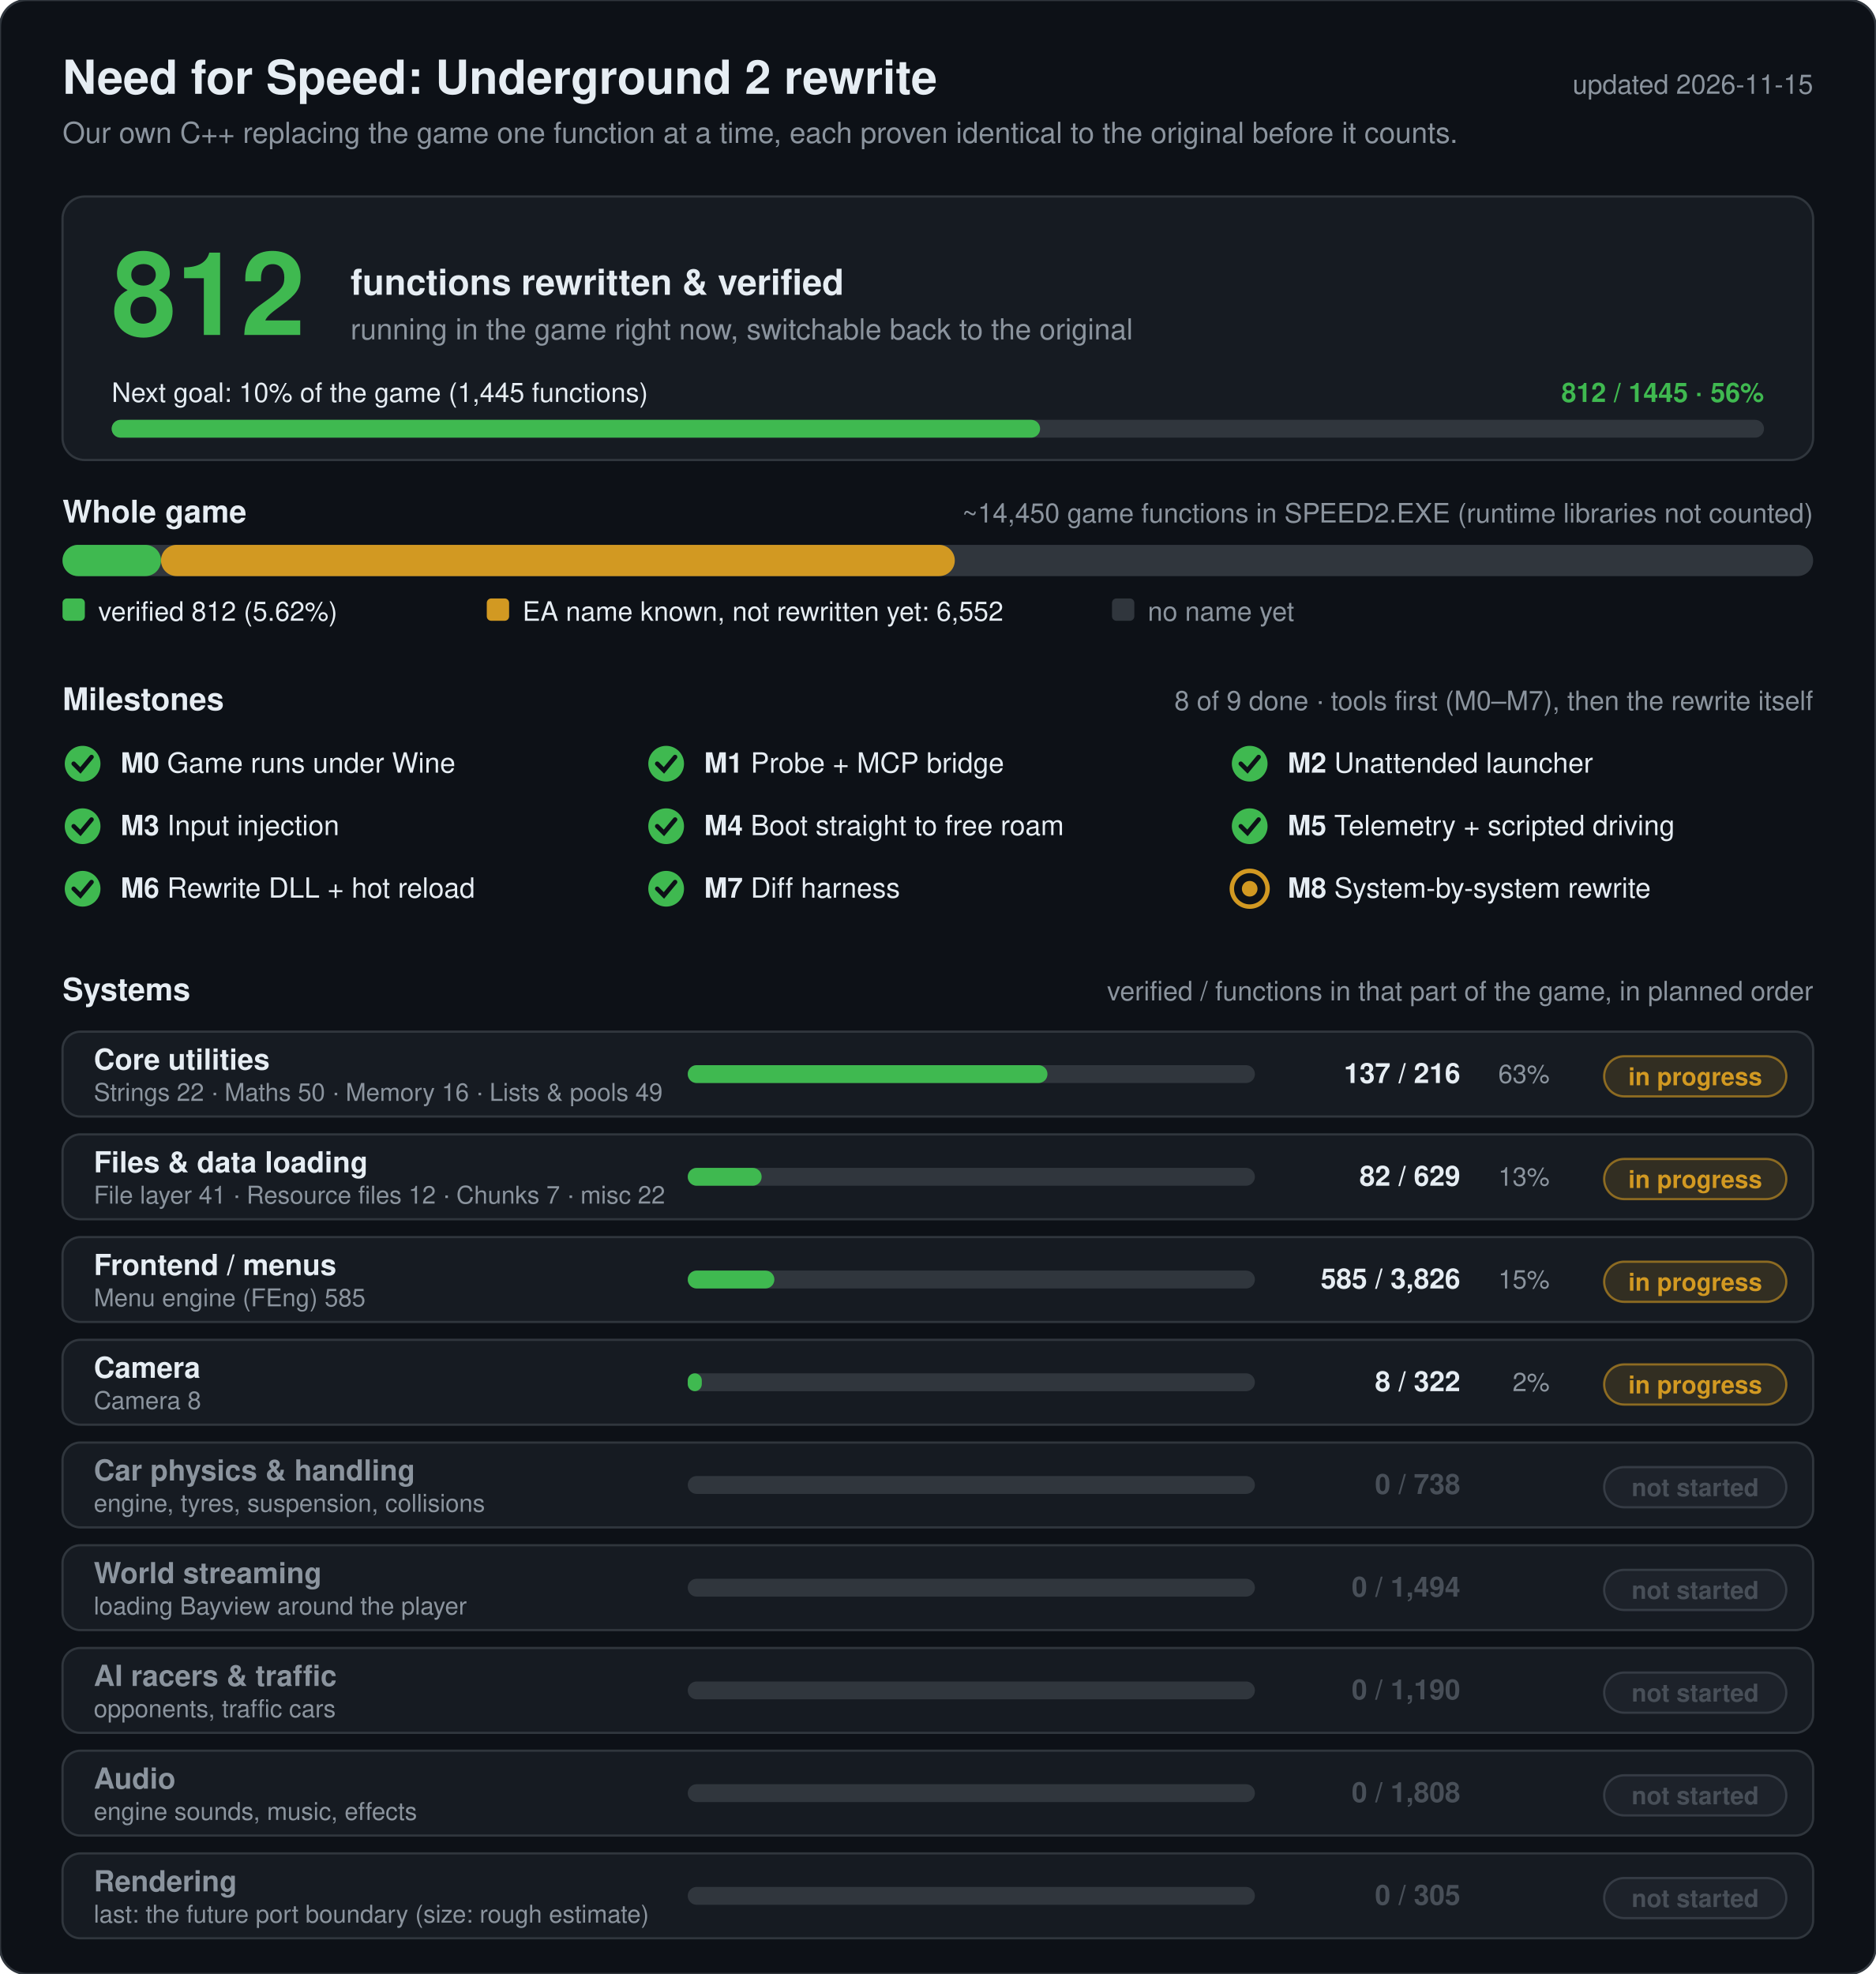
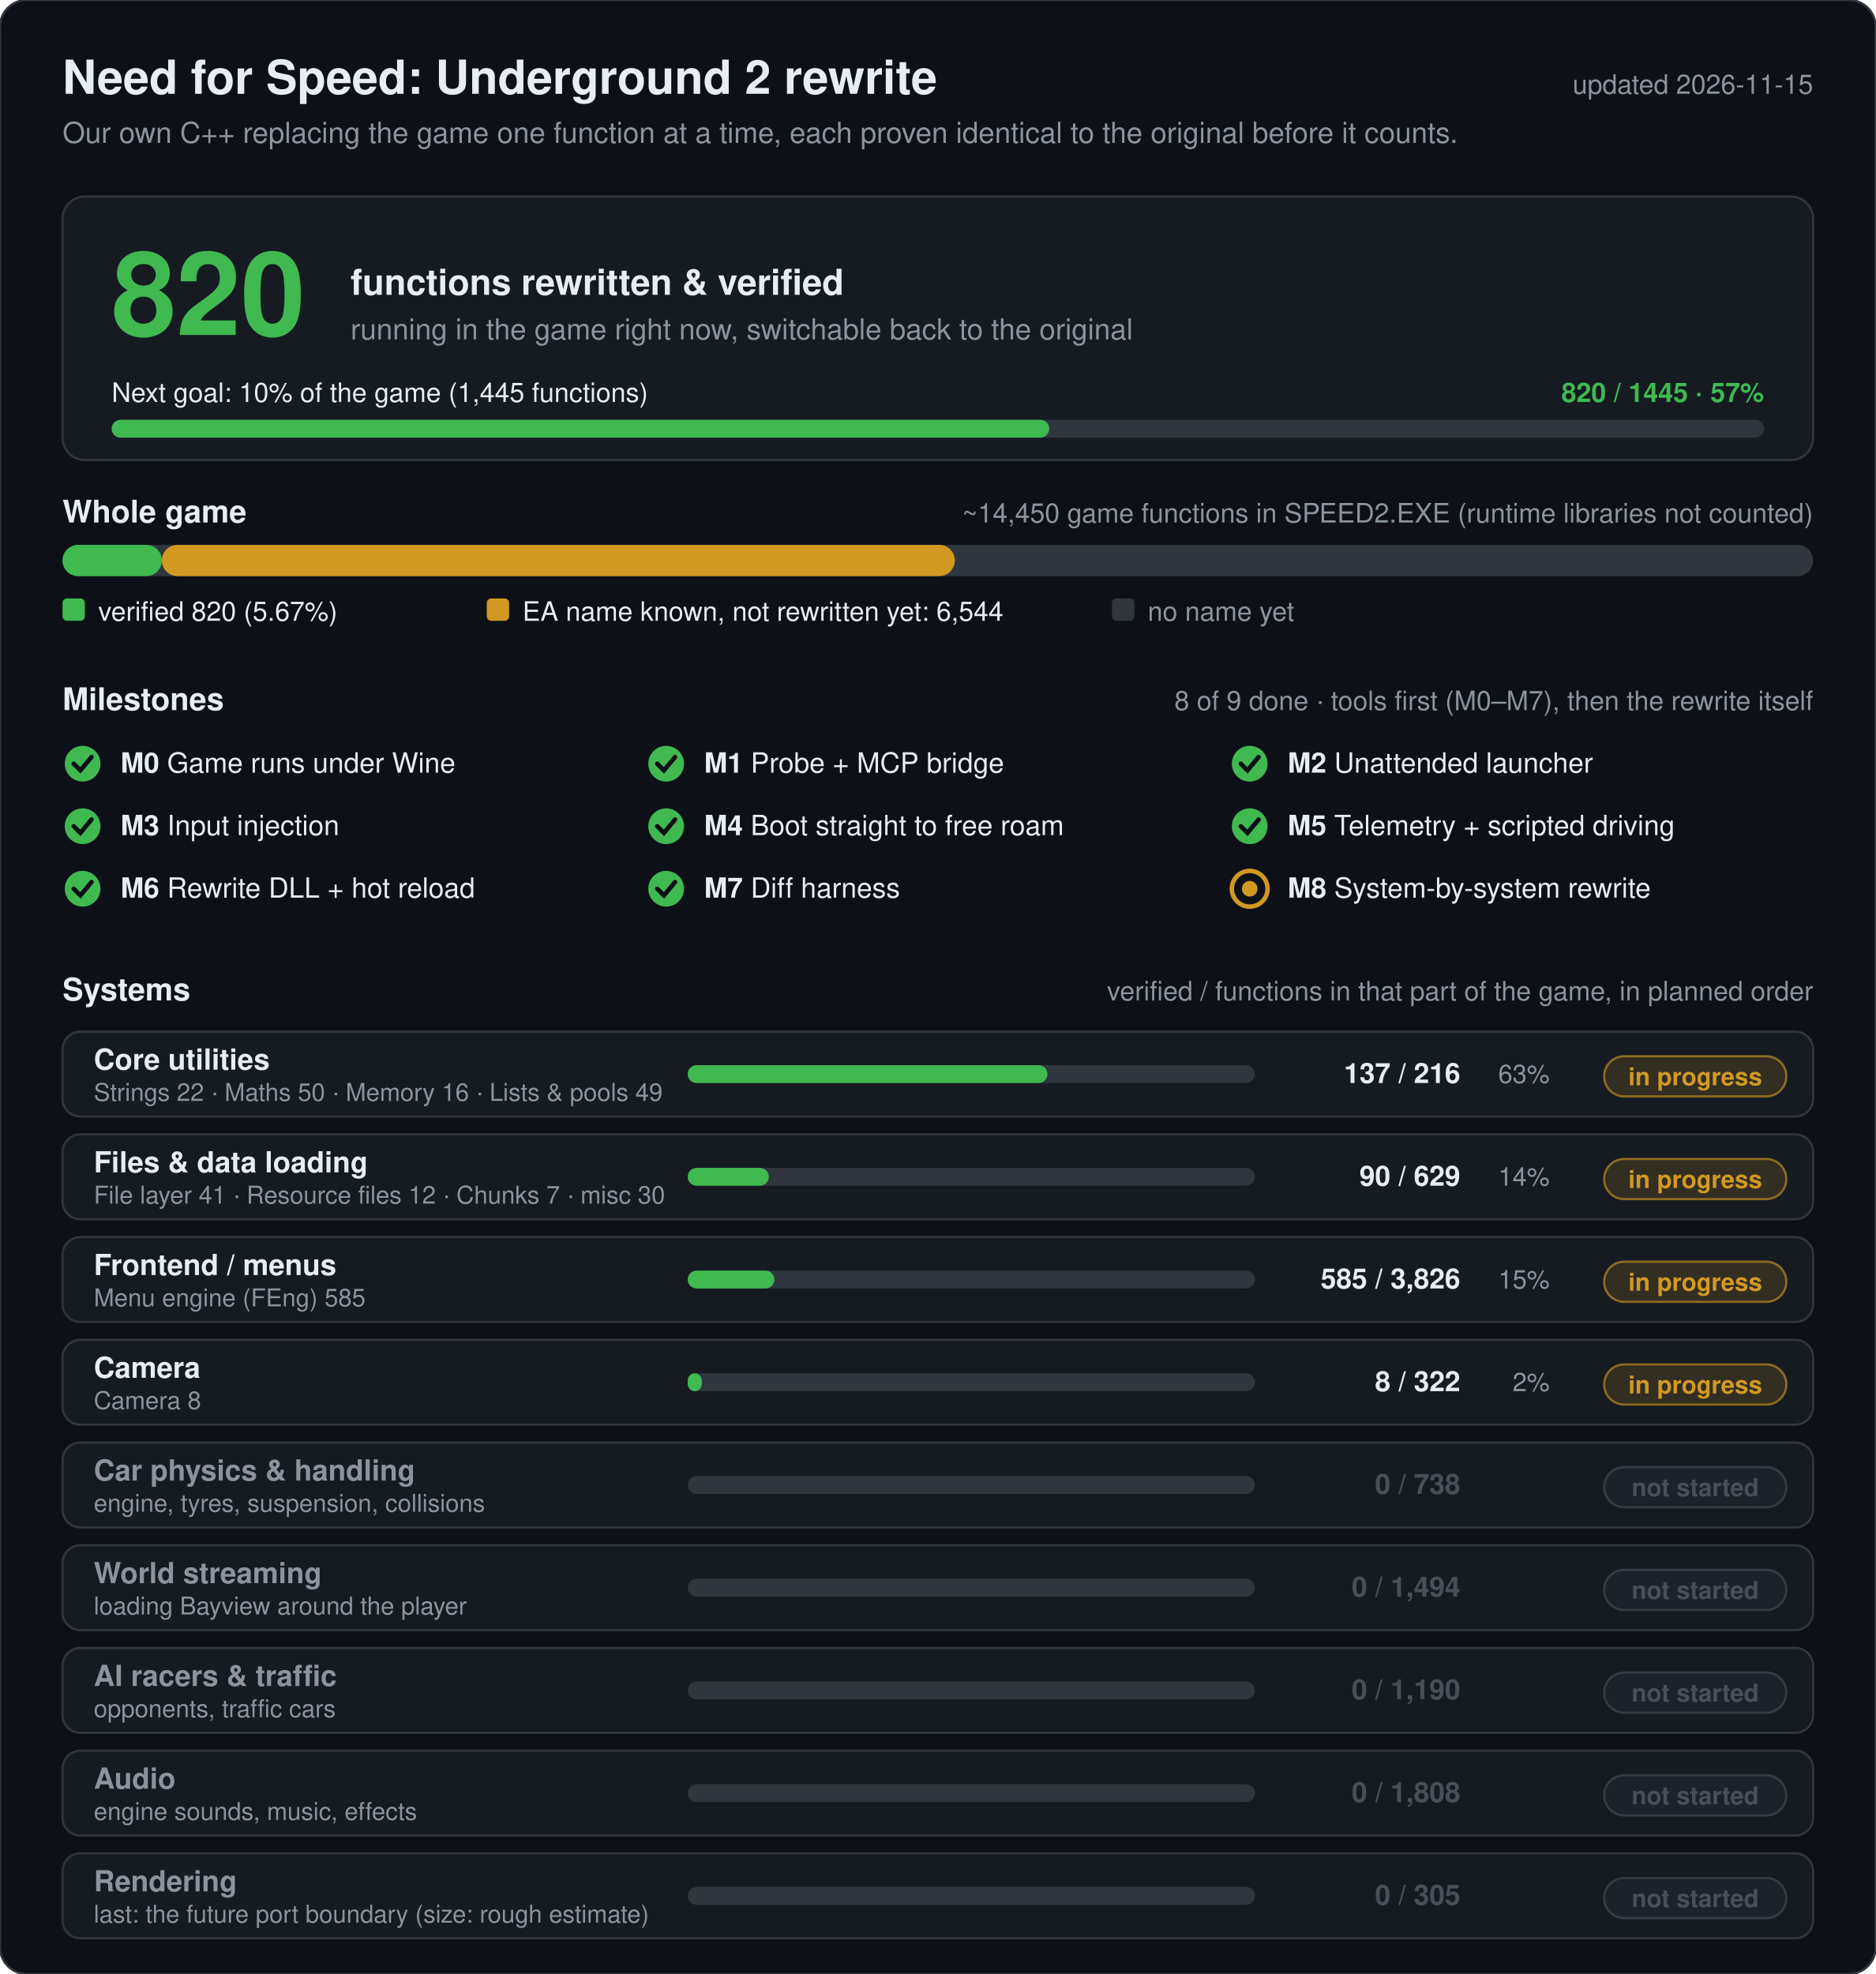
<svg xmlns="http://www.w3.org/2000/svg" width="840" height="884" viewBox="0 0 840 884" font-family="-apple-system, Segoe UI, Helvetica, Arial, sans-serif">
  <rect width="840" height="884" rx="12" fill="#0d1117" stroke="#30363d" />
  <text x="28" y="42" font-size="21" font-weight="700" fill="#e6edf3">Need for Speed: Underground 2 rewrite</text>
  <text x="812" y="42" font-size="12" fill="#8b949e" text-anchor="end">updated 2026-11-15</text>
  <text x="28" y="64" font-size="13" fill="#8b949e">Our own C++ replacing the game one function at a time, each proven identical to the original before it counts.</text>
  <rect x="28" y="88" width="784" height="118" rx="10" fill="#161b22" stroke="#30363d" />
-   <text x="50" y="150" font-size="52" font-weight="800" fill="#3fb950">812</text>
+   <text x="50" y="150" font-size="52" font-weight="800" fill="#3fb950">820</text>
  <text x="157" y="132" font-size="16" font-weight="600" fill="#e6edf3">functions rewritten &amp; verified</text>
  <text x="157" y="152" font-size="13" fill="#8b949e">running in the game right now, switchable back to the original</text>
  <text x="50" y="180" font-size="12" fill="#e6edf3">Next goal: 10% of the game (1,445 functions)</text>
-   <text x="790" y="180" font-size="12" font-weight="700" fill="#3fb950" text-anchor="end">812 / 1445 · 56%</text>
+   <text x="790" y="180" font-size="12" font-weight="700" fill="#3fb950" text-anchor="end">820 / 1445 · 57%</text>
  <rect x="50" y="188" width="740" height="8" rx="4.0" fill="#30363d" />
-   <rect x="50.0" y="188" width="415.8" height="8" rx="4.0" fill="#3fb950" />
+   <rect x="50.0" y="188" width="419.9" height="8" rx="4.0" fill="#3fb950" />
  <text x="28" y="234" font-size="14" font-weight="600" fill="#e6edf3">Whole game</text>
  <text x="812" y="234" font-size="12" fill="#8b949e" text-anchor="end">~14,450 game functions in SPEED2.EXE (runtime libraries not counted)</text>
  <rect x="28" y="244" width="784" height="14" rx="7.0" fill="#30363d" />
-   <rect x="28.0" y="244" width="44.1" height="14" rx="7.0" fill="#3fb950" />
-   <rect x="72.1" y="244" width="355.5" height="14" rx="7.0" fill="#d29922" />
+   <rect x="28.0" y="244" width="44.5" height="14" rx="7.0" fill="#3fb950" />
+   <rect x="72.5" y="244" width="355.1" height="14" rx="7.0" fill="#d29922" />
  <rect x="28" y="268" width="10" height="10" rx="2" fill="#3fb950" />
-   <text x="44" y="278" font-size="12" fill="#e6edf3">verified 812 (5.62%)</text>
+   <text x="44" y="278" font-size="12" fill="#e6edf3">verified 820 (5.67%)</text>
  <rect x="218" y="268" width="10" height="10" rx="2" fill="#d29922" />
-   <text x="234" y="278" font-size="12" fill="#e6edf3">EA name known, not rewritten yet: 6,552</text>
+   <text x="234" y="278" font-size="12" fill="#e6edf3">EA name known, not rewritten yet: 6,544</text>
  <rect x="498" y="268" width="10" height="10" rx="2" fill="#30363d" />
  <text x="514" y="278" font-size="12" fill="#8b949e">no name yet</text>
  <text x="28" y="318" font-size="14" font-weight="600" fill="#e6edf3">Milestones</text>
  <text x="812" y="318" font-size="12" fill="#8b949e" text-anchor="end">8 of 9 done · tools first (M0–M7), then the rewrite itself</text>
  <circle cx="37.0" cy="342" r="8" fill="#3fb950" />
  <path d="M33.0 342 l3 3 l5 -6" stroke="#0d1117" stroke-width="2" fill="none" stroke-linecap="round" />
  <text x="54.0" y="346" font-size="12.5" fill="#e6edf3">
    <tspan font-weight="700">M0</tspan> Game runs under Wine</text>
  <circle cx="298.333" cy="342" r="8" fill="#3fb950" />
  <path d="M294.333 342 l3 3 l5 -6" stroke="#0d1117" stroke-width="2" fill="none" stroke-linecap="round" />
  <text x="315.333" y="346" font-size="12.5" fill="#e6edf3">
    <tspan font-weight="700">M1</tspan> Probe + MCP bridge</text>
  <circle cx="559.667" cy="342" r="8" fill="#3fb950" />
  <path d="M555.667 342 l3 3 l5 -6" stroke="#0d1117" stroke-width="2" fill="none" stroke-linecap="round" />
  <text x="576.667" y="346" font-size="12.5" fill="#e6edf3">
    <tspan font-weight="700">M2</tspan> Unattended launcher</text>
  <circle cx="37.0" cy="370" r="8" fill="#3fb950" />
  <path d="M33.0 370 l3 3 l5 -6" stroke="#0d1117" stroke-width="2" fill="none" stroke-linecap="round" />
  <text x="54.0" y="374" font-size="12.5" fill="#e6edf3">
    <tspan font-weight="700">M3</tspan> Input injection</text>
  <circle cx="298.333" cy="370" r="8" fill="#3fb950" />
  <path d="M294.333 370 l3 3 l5 -6" stroke="#0d1117" stroke-width="2" fill="none" stroke-linecap="round" />
  <text x="315.333" y="374" font-size="12.5" fill="#e6edf3">
    <tspan font-weight="700">M4</tspan> Boot straight to free roam</text>
  <circle cx="559.667" cy="370" r="8" fill="#3fb950" />
  <path d="M555.667 370 l3 3 l5 -6" stroke="#0d1117" stroke-width="2" fill="none" stroke-linecap="round" />
  <text x="576.667" y="374" font-size="12.5" fill="#e6edf3">
    <tspan font-weight="700">M5</tspan> Telemetry + scripted driving</text>
  <circle cx="37.0" cy="398" r="8" fill="#3fb950" />
  <path d="M33.0 398 l3 3 l5 -6" stroke="#0d1117" stroke-width="2" fill="none" stroke-linecap="round" />
  <text x="54.0" y="402" font-size="12.5" fill="#e6edf3">
    <tspan font-weight="700">M6</tspan> Rewrite DLL + hot reload</text>
  <circle cx="298.333" cy="398" r="8" fill="#3fb950" />
  <path d="M294.333 398 l3 3 l5 -6" stroke="#0d1117" stroke-width="2" fill="none" stroke-linecap="round" />
  <text x="315.333" y="402" font-size="12.5" fill="#e6edf3">
    <tspan font-weight="700">M7</tspan> Diff harness</text>
  <circle cx="559.667" cy="398" r="8" fill="none" stroke="#d29922" stroke-width="2" />
  <circle cx="559.667" cy="398" r="3.5" fill="#d29922" />
  <text x="576.667" y="402" font-size="12.5" fill="#e6edf3">
    <tspan font-weight="700">M8</tspan> System-by-system rewrite</text>
  <text x="28" y="448" font-size="14" font-weight="600" fill="#e6edf3">Systems</text>
  <text x="812" y="448" font-size="12" fill="#8b949e" text-anchor="end">verified / functions in that part of the game, in planned order</text>
  <rect x="28" y="462" width="784" height="38" rx="8" fill="#161b22" stroke="#30363d" />
  <text x="42" y="479" font-size="13" font-weight="600" fill="#e6edf3">Core utilities</text>
  <text x="42" y="493" font-size="11" fill="#8b949e">Strings 22 · Maths 50 · Memory 16 · Lists &amp; pools 49</text>
  <rect x="308" y="477" width="254" height="8" rx="4.0" fill="#30363d" />
  <rect x="308.0" y="477" width="161.1" height="8" rx="4.0" fill="#3fb950" />
  <text x="654" y="485" font-size="12.5" font-weight="700" fill="#e6edf3" text-anchor="end">137 / 216</text>
  <text x="694" y="485" font-size="11.5" fill="#8b949e" text-anchor="end">63%</text>
  <rect x="718.4" y="473" width="81.6" height="18" rx="9" fill="#d29922" fill-opacity="0.15" stroke="#d29922" stroke-opacity="0.6" />
  <text x="759.2" y="486" font-size="11" font-weight="600" fill="#d29922" text-anchor="middle">in progress</text>
  <rect x="28" y="508" width="784" height="38" rx="8" fill="#161b22" stroke="#30363d" />
  <text x="42" y="525" font-size="13" font-weight="600" fill="#e6edf3">Files &amp; data loading</text>
-   <text x="42" y="539" font-size="11" fill="#8b949e">File layer 41 · Resource files 12 · Chunks 7 · misc 22</text>
+   <text x="42" y="539" font-size="11" fill="#8b949e">File layer 41 · Resource files 12 · Chunks 7 · misc 30</text>
  <rect x="308" y="523" width="254" height="8" rx="4.0" fill="#30363d" />
-   <rect x="308.0" y="523" width="33.1" height="8" rx="4.0" fill="#3fb950" />
-   <text x="654" y="531" font-size="12.5" font-weight="700" fill="#e6edf3" text-anchor="end">82 / 629</text>
-   <text x="694" y="531" font-size="11.5" fill="#8b949e" text-anchor="end">13%</text>
+   <rect x="308.0" y="523" width="36.3" height="8" rx="4.0" fill="#3fb950" />
+   <text x="654" y="531" font-size="12.5" font-weight="700" fill="#e6edf3" text-anchor="end">90 / 629</text>
+   <text x="694" y="531" font-size="11.5" fill="#8b949e" text-anchor="end">14%</text>
  <rect x="718.4" y="519" width="81.6" height="18" rx="9" fill="#d29922" fill-opacity="0.15" stroke="#d29922" stroke-opacity="0.6" />
  <text x="759.2" y="532" font-size="11" font-weight="600" fill="#d29922" text-anchor="middle">in progress</text>
  <rect x="28" y="554" width="784" height="38" rx="8" fill="#161b22" stroke="#30363d" />
  <text x="42" y="571" font-size="13" font-weight="600" fill="#e6edf3">Frontend / menus</text>
  <text x="42" y="585" font-size="11" fill="#8b949e">Menu engine (FEng) 585</text>
  <rect x="308" y="569" width="254" height="8" rx="4.0" fill="#30363d" />
  <rect x="308.0" y="569" width="38.8" height="8" rx="4.0" fill="#3fb950" />
  <text x="654" y="577" font-size="12.5" font-weight="700" fill="#e6edf3" text-anchor="end">585 / 3,826</text>
  <text x="694" y="577" font-size="11.5" fill="#8b949e" text-anchor="end">15%</text>
  <rect x="718.4" y="565" width="81.6" height="18" rx="9" fill="#d29922" fill-opacity="0.15" stroke="#d29922" stroke-opacity="0.6" />
  <text x="759.2" y="578" font-size="11" font-weight="600" fill="#d29922" text-anchor="middle">in progress</text>
  <rect x="28" y="600" width="784" height="38" rx="8" fill="#161b22" stroke="#30363d" />
  <text x="42" y="617" font-size="13" font-weight="600" fill="#e6edf3">Camera</text>
  <text x="42" y="631" font-size="11" fill="#8b949e">Camera 8</text>
  <rect x="308" y="615" width="254" height="8" rx="4.0" fill="#30363d" />
  <rect x="308.0" y="615" width="6.3" height="8" rx="3.2" fill="#3fb950" />
  <text x="654" y="623" font-size="12.5" font-weight="700" fill="#e6edf3" text-anchor="end">8 / 322</text>
  <text x="694" y="623" font-size="11.5" fill="#8b949e" text-anchor="end">2%</text>
  <rect x="718.4" y="611" width="81.6" height="18" rx="9" fill="#d29922" fill-opacity="0.15" stroke="#d29922" stroke-opacity="0.6" />
  <text x="759.2" y="624" font-size="11" font-weight="600" fill="#d29922" text-anchor="middle">in progress</text>
  <rect x="28" y="646" width="784" height="38" rx="8" fill="#161b22" stroke="#30363d" />
  <text x="42" y="663" font-size="13" font-weight="600" fill="#8b949e">Car physics &amp; handling</text>
  <text x="42" y="677" font-size="11" fill="#8b949e">engine, tyres, suspension, collisions</text>
  <rect x="308" y="661" width="254" height="8" rx="4.0" fill="#30363d" />
  <text x="654" y="669" font-size="12.5" font-weight="700" fill="#484f58" text-anchor="end">0 / 738</text>
  <rect x="718.4" y="657" width="81.6" height="18" rx="9" fill="#484f58" fill-opacity="0.15" stroke="#484f58" stroke-opacity="0.6" />
  <text x="759.2" y="670" font-size="11" font-weight="600" fill="#484f58" text-anchor="middle">not started</text>
  <rect x="28" y="692" width="784" height="38" rx="8" fill="#161b22" stroke="#30363d" />
  <text x="42" y="709" font-size="13" font-weight="600" fill="#8b949e">World streaming</text>
  <text x="42" y="723" font-size="11" fill="#8b949e">loading Bayview around the player</text>
  <rect x="308" y="707" width="254" height="8" rx="4.0" fill="#30363d" />
  <text x="654" y="715" font-size="12.5" font-weight="700" fill="#484f58" text-anchor="end">0 / 1,494</text>
  <rect x="718.4" y="703" width="81.6" height="18" rx="9" fill="#484f58" fill-opacity="0.15" stroke="#484f58" stroke-opacity="0.6" />
  <text x="759.2" y="716" font-size="11" font-weight="600" fill="#484f58" text-anchor="middle">not started</text>
  <rect x="28" y="738" width="784" height="38" rx="8" fill="#161b22" stroke="#30363d" />
  <text x="42" y="755" font-size="13" font-weight="600" fill="#8b949e">AI racers &amp; traffic</text>
  <text x="42" y="769" font-size="11" fill="#8b949e">opponents, traffic cars</text>
  <rect x="308" y="753" width="254" height="8" rx="4.0" fill="#30363d" />
  <text x="654" y="761" font-size="12.5" font-weight="700" fill="#484f58" text-anchor="end">0 / 1,190</text>
  <rect x="718.4" y="749" width="81.6" height="18" rx="9" fill="#484f58" fill-opacity="0.15" stroke="#484f58" stroke-opacity="0.6" />
  <text x="759.2" y="762" font-size="11" font-weight="600" fill="#484f58" text-anchor="middle">not started</text>
  <rect x="28" y="784" width="784" height="38" rx="8" fill="#161b22" stroke="#30363d" />
  <text x="42" y="801" font-size="13" font-weight="600" fill="#8b949e">Audio</text>
  <text x="42" y="815" font-size="11" fill="#8b949e">engine sounds, music, effects</text>
  <rect x="308" y="799" width="254" height="8" rx="4.0" fill="#30363d" />
  <text x="654" y="807" font-size="12.5" font-weight="700" fill="#484f58" text-anchor="end">0 / 1,808</text>
  <rect x="718.4" y="795" width="81.6" height="18" rx="9" fill="#484f58" fill-opacity="0.15" stroke="#484f58" stroke-opacity="0.6" />
  <text x="759.2" y="808" font-size="11" font-weight="600" fill="#484f58" text-anchor="middle">not started</text>
  <rect x="28" y="830" width="784" height="38" rx="8" fill="#161b22" stroke="#30363d" />
  <text x="42" y="847" font-size="13" font-weight="600" fill="#8b949e">Rendering</text>
  <text x="42" y="861" font-size="11" fill="#8b949e">last: the future port boundary (size: rough estimate)</text>
  <rect x="308" y="845" width="254" height="8" rx="4.0" fill="#30363d" />
  <text x="654" y="853" font-size="12.5" font-weight="700" fill="#484f58" text-anchor="end">0 / 305</text>
  <rect x="718.4" y="841" width="81.6" height="18" rx="9" fill="#484f58" fill-opacity="0.15" stroke="#484f58" stroke-opacity="0.6" />
  <text x="759.2" y="854" font-size="11" font-weight="600" fill="#484f58" text-anchor="middle">not started</text>
</svg>
